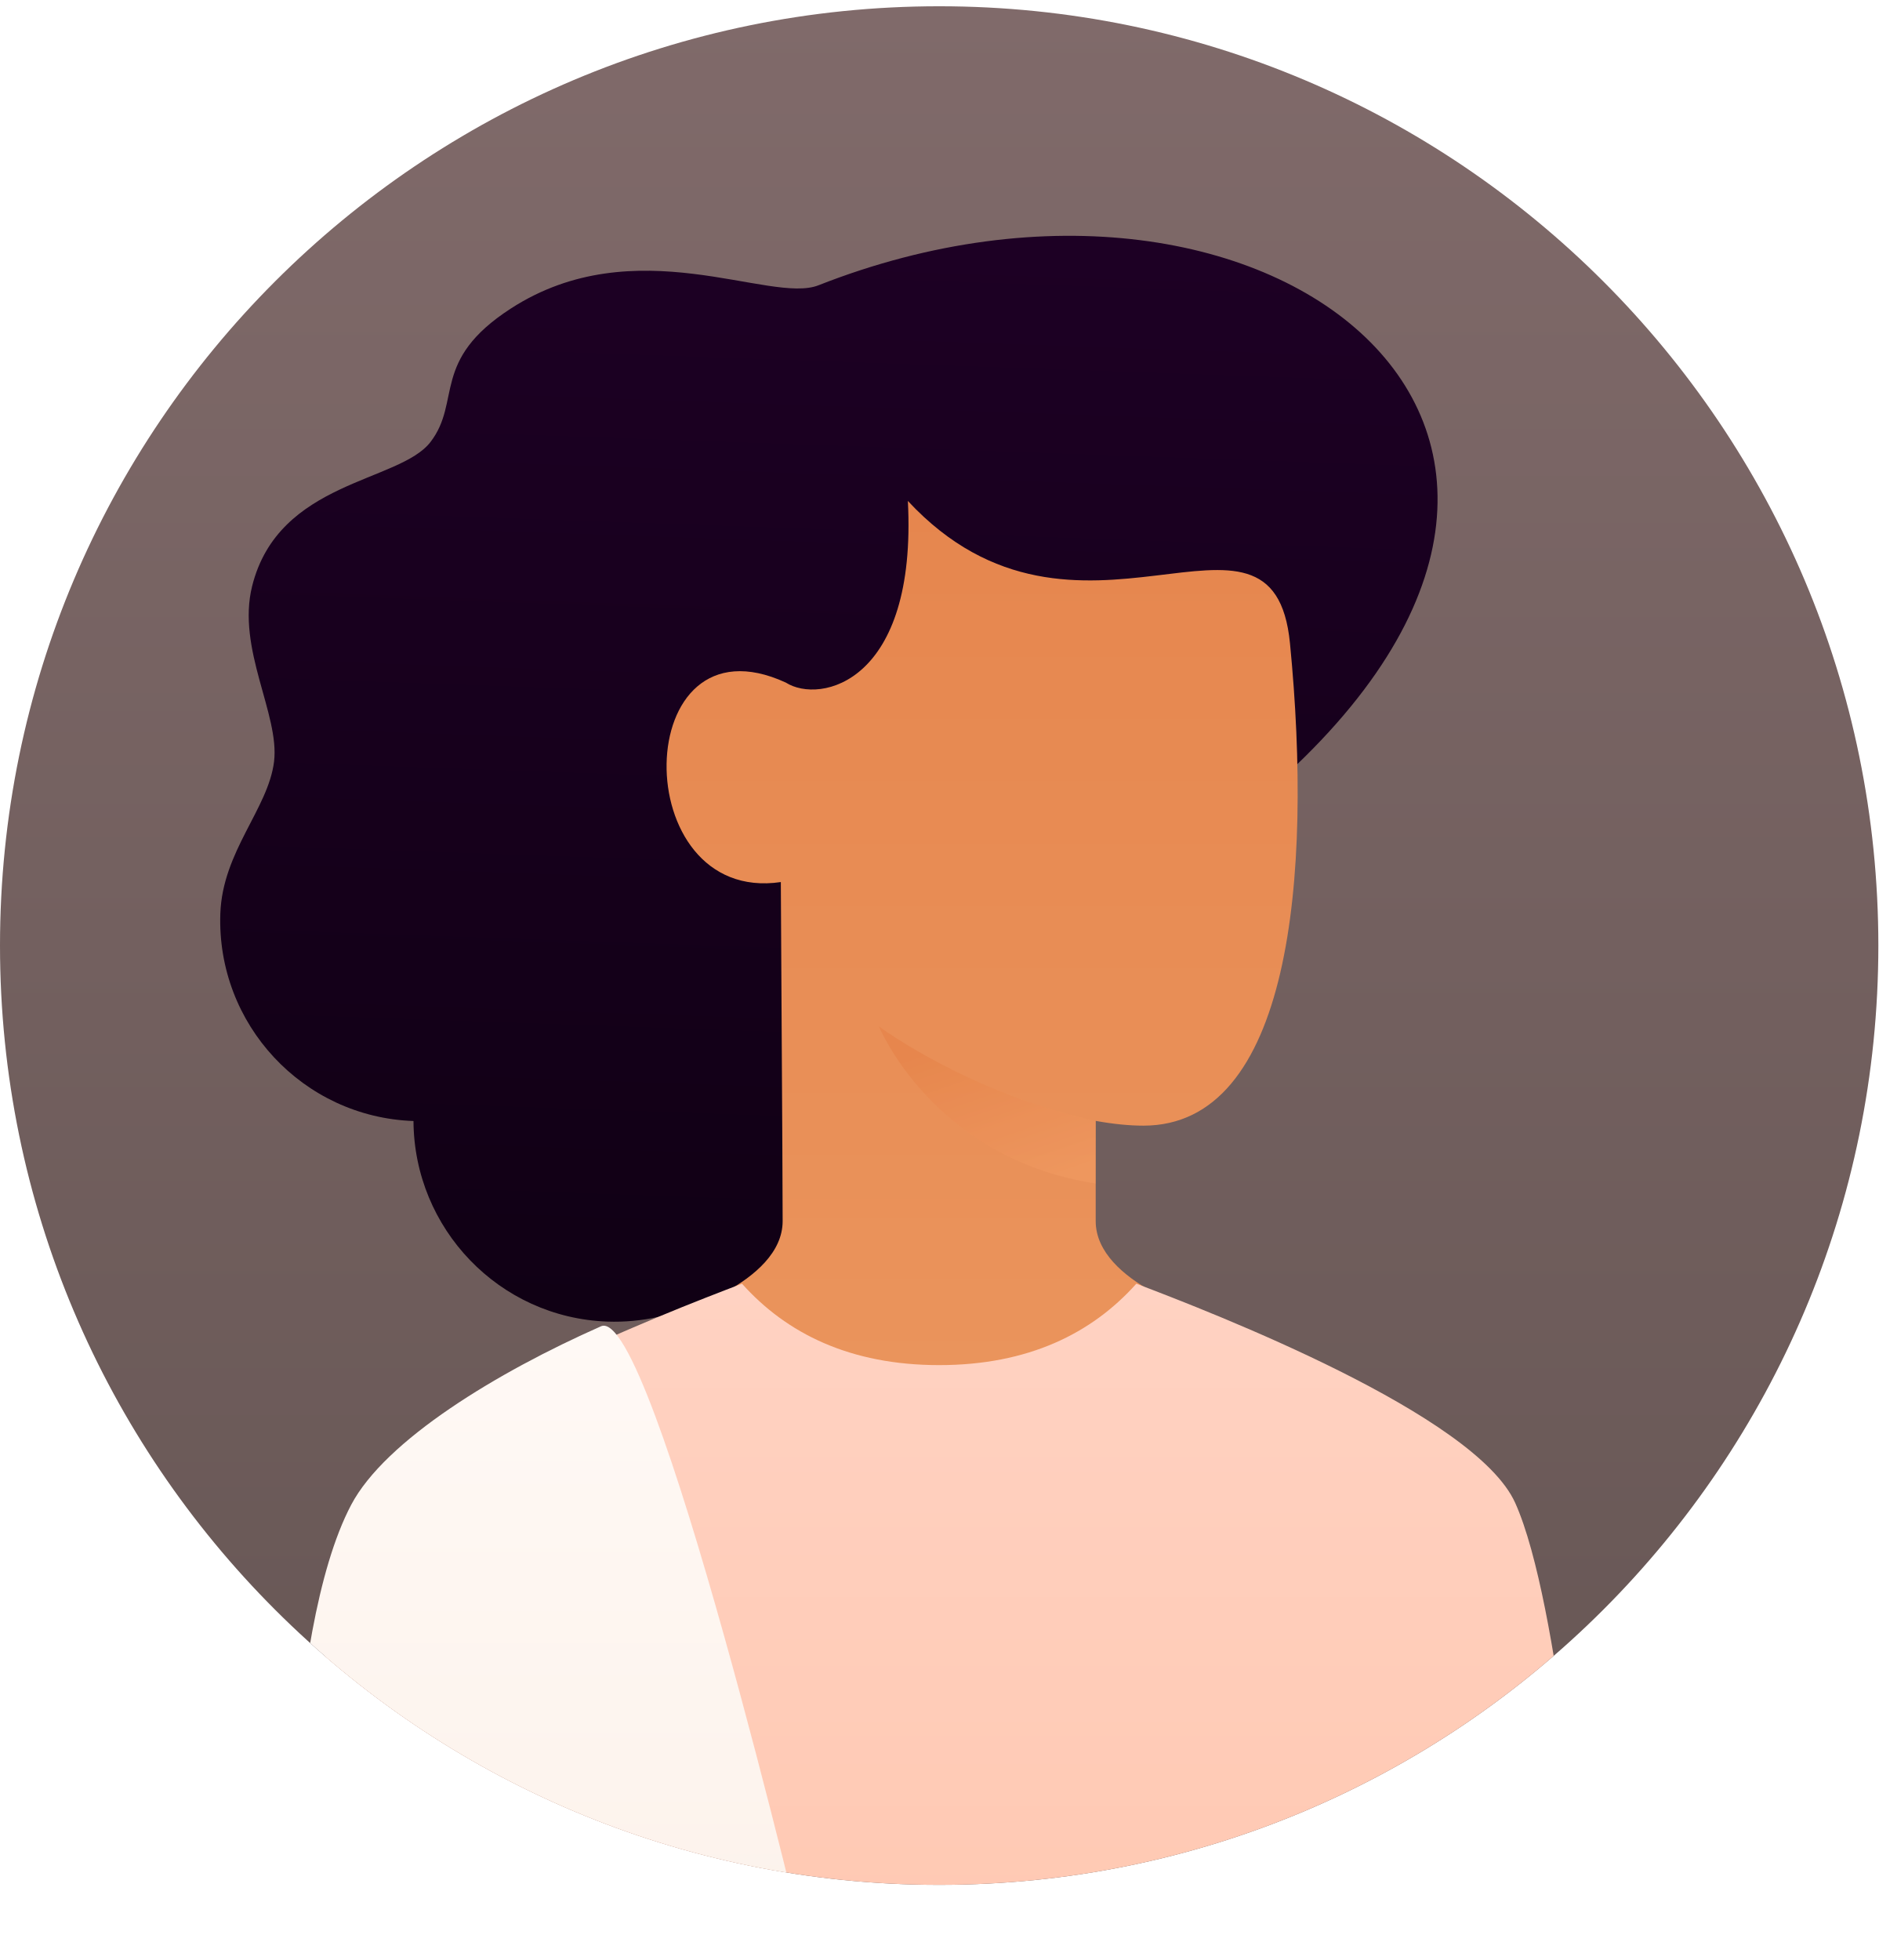
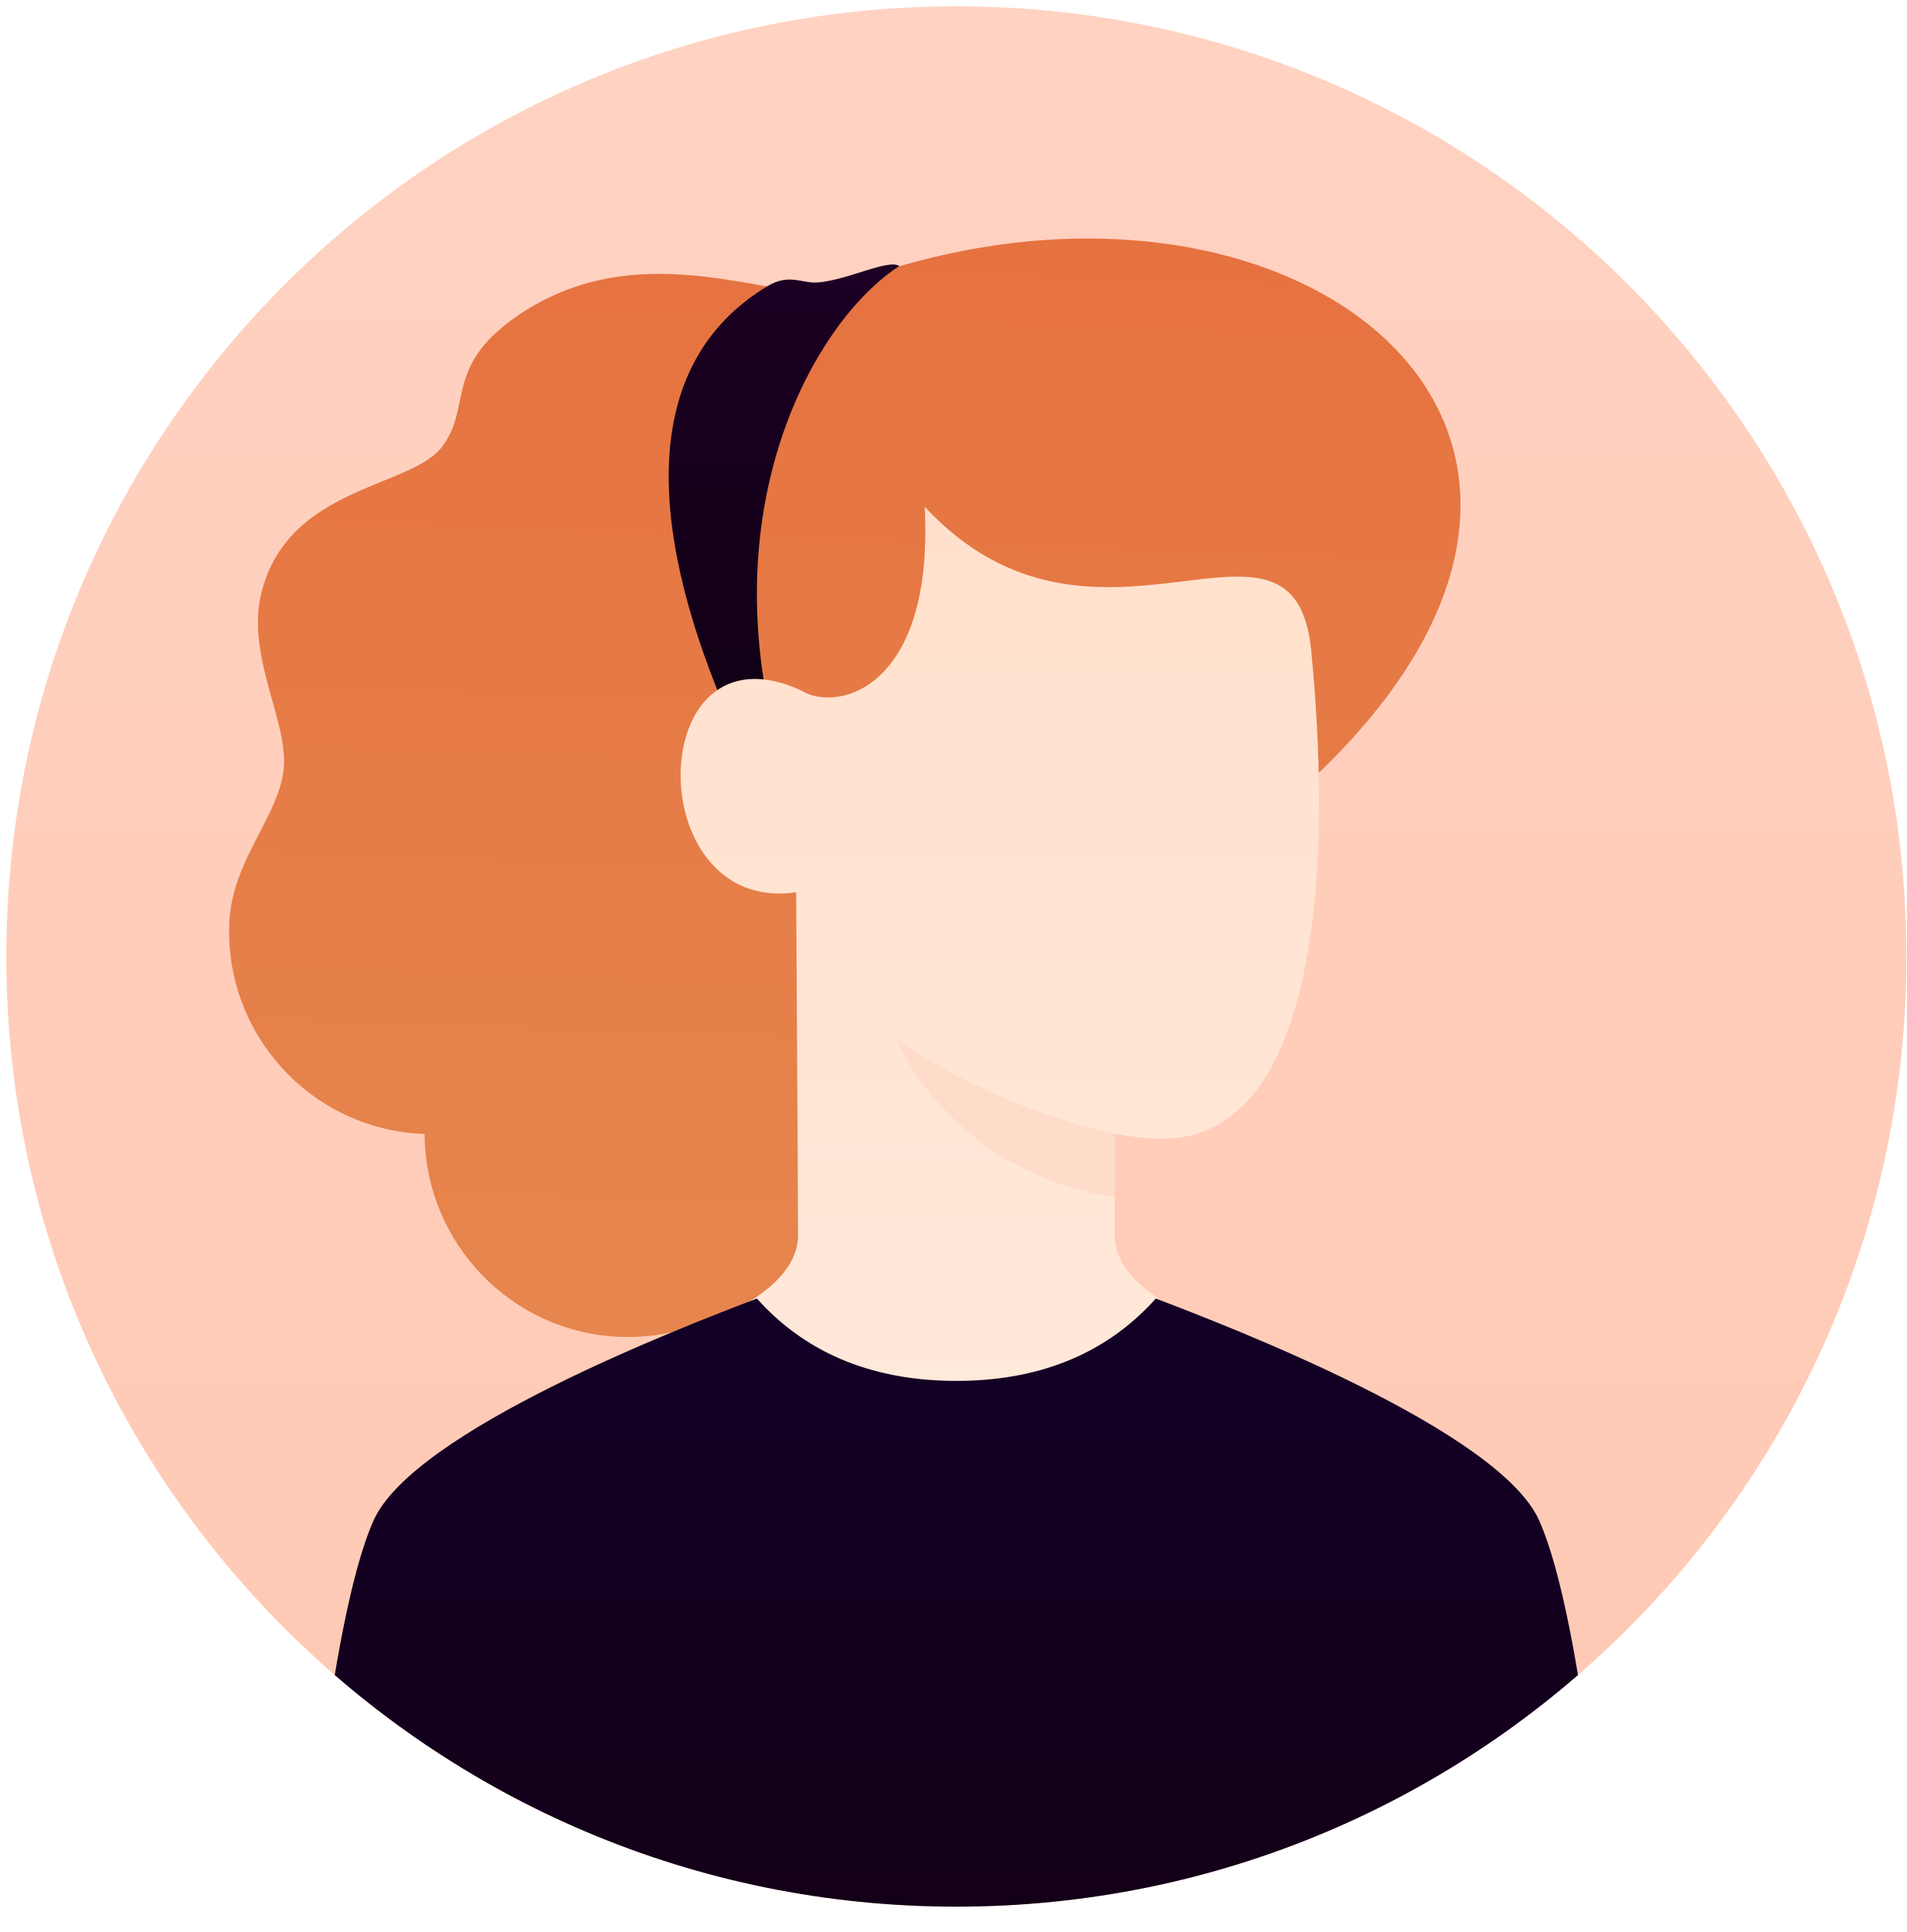
- <svg xmlns="http://www.w3.org/2000/svg" height="313" viewBox="0 0 300 313" width="300">
-   <linearGradient id="a" gradientUnits="userSpaceOnUse" x1="150" x2="150" y1="1" y2="301">
-     <stop offset="0" stop-color="#806a6a" />
-     <stop offset="1" stop-color="#665654" />
+ <svg xmlns="http://www.w3.org/2000/svg" height="305" viewBox="0 0 301 305" width="301">
+   <linearGradient id="a" gradientUnits="userSpaceOnUse" x1="151" x2="151" y1="301" y2="1">
+     <stop offset="0" stop-color="#ffc9b3" />
+     <stop offset="1" stop-color="#ffd2c2" />
  </linearGradient>
  <clipPath id="b">
-     <path d="m150 301c82.84 0 150-67.16 150-150s-67.16-150-150-150-150 67.16-150 150 67.16 150 150 150z" />
+     <path d="m151 301c82.84 0 150-67.16 150-150s-67.16-150-150-150-150 67.16-150 150 67.16 150 150 150z" />
  </clipPath>
-   <linearGradient id="c" gradientUnits="userSpaceOnUse" x1="135.423" x2="129.338" y1="37.68" y2="211.929">
+   <linearGradient id="c" gradientUnits="userSpaceOnUse" x1="130.338" x2="136.423" y1="211.929" y2="37.68">
+     <stop offset="0" stop-color="#e6864e" />
+     <stop offset="1" stop-color="#e67240" />
+   </linearGradient>
+   <linearGradient id="d" gradientUnits="userSpaceOnUse" x1="123.79" x2="123.79" y1="41.754" y2="117.239">
    <stop offset="0" stop-color="#1d0024" />
    <stop offset="1" stop-color="#100014" />
  </linearGradient>
-   <linearGradient id="d" gradientUnits="userSpaceOnUse" x1="156.861" x2="156.861" y1="80" y2="239.138">
-     <stop offset="0" stop-color="#e6864e" />
-     <stop offset="1" stop-color="#eb965e" />
+   <linearGradient id="e" gradientUnits="userSpaceOnUse" x1="157.861" x2="157.861" y1="80" y2="239.138">
+     <stop offset="0" stop-color="#ffe0cc" />
+     <stop offset="1" stop-color="#ffeadb" />
  </linearGradient>
-   <clipPath id="e">
-     <path d="m125 195c0-9-.31-53.39-.29-54.14-24.71 3.64-24.21-43.36.79-31.86 5.5 3.5 21 0 19.5-29 27 29 58.35-4.82 61.03 22.74 3.68 37.63-.02 77.02-23.41 77.02-2.23 0-4.78-.25-7.62-.76v16c0 10 18 15 18 15s-31.09 29.3-44 29.14-42-29.14-42-29.14 18-5 18-15z" />
+   <clipPath id="f">
+     <path d="m126 195c0-9-.31-53.39-.29-54.14-24.71 3.64-24.21-43.36.79-31.86 5.5 3.5 21 0 19.5-29 27 29 58.35-4.82 61.03 22.74 3.68 37.63-.02 77.02-23.41 77.02-2.23 0-4.78-.25-7.62-.76v16c0 10 18 15 18 15s-31.09 29.3-44 29.14-42-29.14-42-29.14 18-5 18-15z" />
  </clipPath>
-   <linearGradient id="f" gradientUnits="userSpaceOnUse" x1="148.582" x2="156.939" y1="167.69" y2="191.923">
-     <stop offset="0" stop-color="#e68349" />
-     <stop offset="1" stop-color="#f09960" />
+   <linearGradient id="g" gradientUnits="userSpaceOnUse" x1="151" x2="151" y1="205" y2="305">
+     <stop offset="0" stop-color="#130027" />
+     <stop offset="1" stop-color="#130017" />
  </linearGradient>
-   <linearGradient id="g" gradientUnits="userSpaceOnUse" x1="150" x2="150" y1="305" y2="205">
-     <stop offset="0" stop-color="#ffc9b3" />
-     <stop offset="1" stop-color="#ffd2c2" />
-   </linearGradient>
-   <linearGradient id="h" gradientUnits="userSpaceOnUse" x1="87.53" x2="87.53" y1="313" y2="211.729">
-     <stop offset="0" stop-color="#fcf2eb" />
-     <stop offset="1" stop-color="#fff9f5" />
-   </linearGradient>
-   <path d="m150 301c82.84 0 150-67.16 150-150s-67.16-150-150-150-150 67.16-150 150 67.16 150 150 150z" fill="url(#a)" />
+   <path d="m151 301c82.84 0 150-67.16 150-150s-67.16-150-150-150-150 67.16-150 150 67.16 150 150 150z" fill="url(#a)" />
  <g clip-path="url(#b)">
-     <path d="m123.27 209.95c8.66-14.4 28.55-42.02 75.91-80.82 71.46-58.56 4-112.1-68.46-83.57-7.75 3.05-29.23-9.17-49.13 3.71-12.83 8.3-7.84 14.8-12.83 21.31-5 6.51-24.27 6.13-28.49 23.02-2.5 10.01 4.42 20.49 3.5 28.03-.93 7.53-8.23 14.32-8.58 24.27-.61 17.67 13.2 32.5 30.85 33.12.09 17.19 13.69 31.42 30.98 32.03 5.51.19 10.75-1.03 15.37-3.33 4.72 4.35 8.78 5.72 10.88 2.23z" fill="url(#c)" />
-     <path d="m125 195c0-9-.31-53.39-.29-54.14-24.71 3.64-24.21-43.36.79-31.86 5.5 3.5 21 0 19.5-29 27 29 58.35-4.82 61.03 22.74 3.68 37.63-.02 77.02-23.41 77.02-2.23 0-4.78-.25-7.62-.76v16c0 10 18 15 18 15s-31.09 29.3-44 29.14-42-29.14-42-29.14 18-5 18-15z" fill="url(#d)" />
-     <g clip-path="url(#e)">
-       <path d="m175 179c-20.32-4.41-34.63-15.1-34.63-15.1s8.63 21.1 34.6 25.1z" fill="url(#f)" opacity=".698" />
+     <path d="m124.27 209.95c8.66-14.4 28.55-42.02 75.91-80.82 71.46-58.56 4-112.1-68.46-83.57-7.75 3.05-29.23-9.17-49.13 3.71-12.83 8.3-7.84 14.8-12.83 21.31-5 6.51-24.27 6.13-28.49 23.02-2.5 10.01 4.42 20.49 3.5 28.03-.93 7.53-8.23 14.32-8.58 24.27-.61 17.67 13.2 32.5 30.85 33.12.09 17.19 13.69 31.42 30.98 32.03 5.51.19 10.75-1.03 15.37-3.33 4.72 4.35 8.78 5.72 10.88 2.23z" fill="url(#c)" />
+     <path d="m142 42c-12.32 7.9-27.55 33.81-20.86 68.59 1.45 7.59-3.1 9.86-7 .5-11.77-28.24-13.14-53.71 6.99-65.89 3.51-2.11 5.51-.4 8.01-.61 4.75-.39 11.15-3.76 12.86-2.59z" fill="url(#d)" />
+     <path d="m126 195c0-9-.31-53.39-.29-54.14-24.71 3.64-24.21-43.36.79-31.86 5.5 3.5 21 0 19.5-29 27 29 58.35-4.82 61.03 22.74 3.68 37.63-.02 77.02-23.41 77.02-2.23 0-4.78-.25-7.62-.76v16c0 10 18 15 18 15s-31.09 29.3-44 29.14-42-29.14-42-29.14 18-5 18-15z" fill="url(#e)" />
+     <g clip-path="url(#f)">
+       <path d="m176 179c-20.32-4.41-34.63-15.1-34.63-15.1s8.63 21.1 34.6 25.1z" fill="#ffdbc9" />
    </g>
-     <path d="m242 240c7.26 16.12 11 65 11 65h-206s3.74-48.88 11-65c6.36-14.12 48.24-30.34 60.51-35 7.09 7.93 17.25 13 31.49 13s24.4-5.07 31.49-13c12.27 4.66 54.15 20.88 60.51 35z" fill="url(#g)" />
-     <path d="m56.08 240.33c5.44-10.35 23.35-21.21 39.91-28.53 8.26-3.65 33.01 101.2 33.01 101.2h-82.92s-1-51.77 10-72.67z" fill="url(#h)" />
+     <path d="m243 240c7.26 16.12 11 65 11 65h-206s3.74-48.88 11-65c6.36-14.12 48.24-30.34 60.51-35 7.09 7.93 17.25 13 31.49 13s24.4-5.07 31.49-13c12.27 4.66 54.15 20.88 60.51 35z" fill="url(#g)" />
  </g>
</svg>
